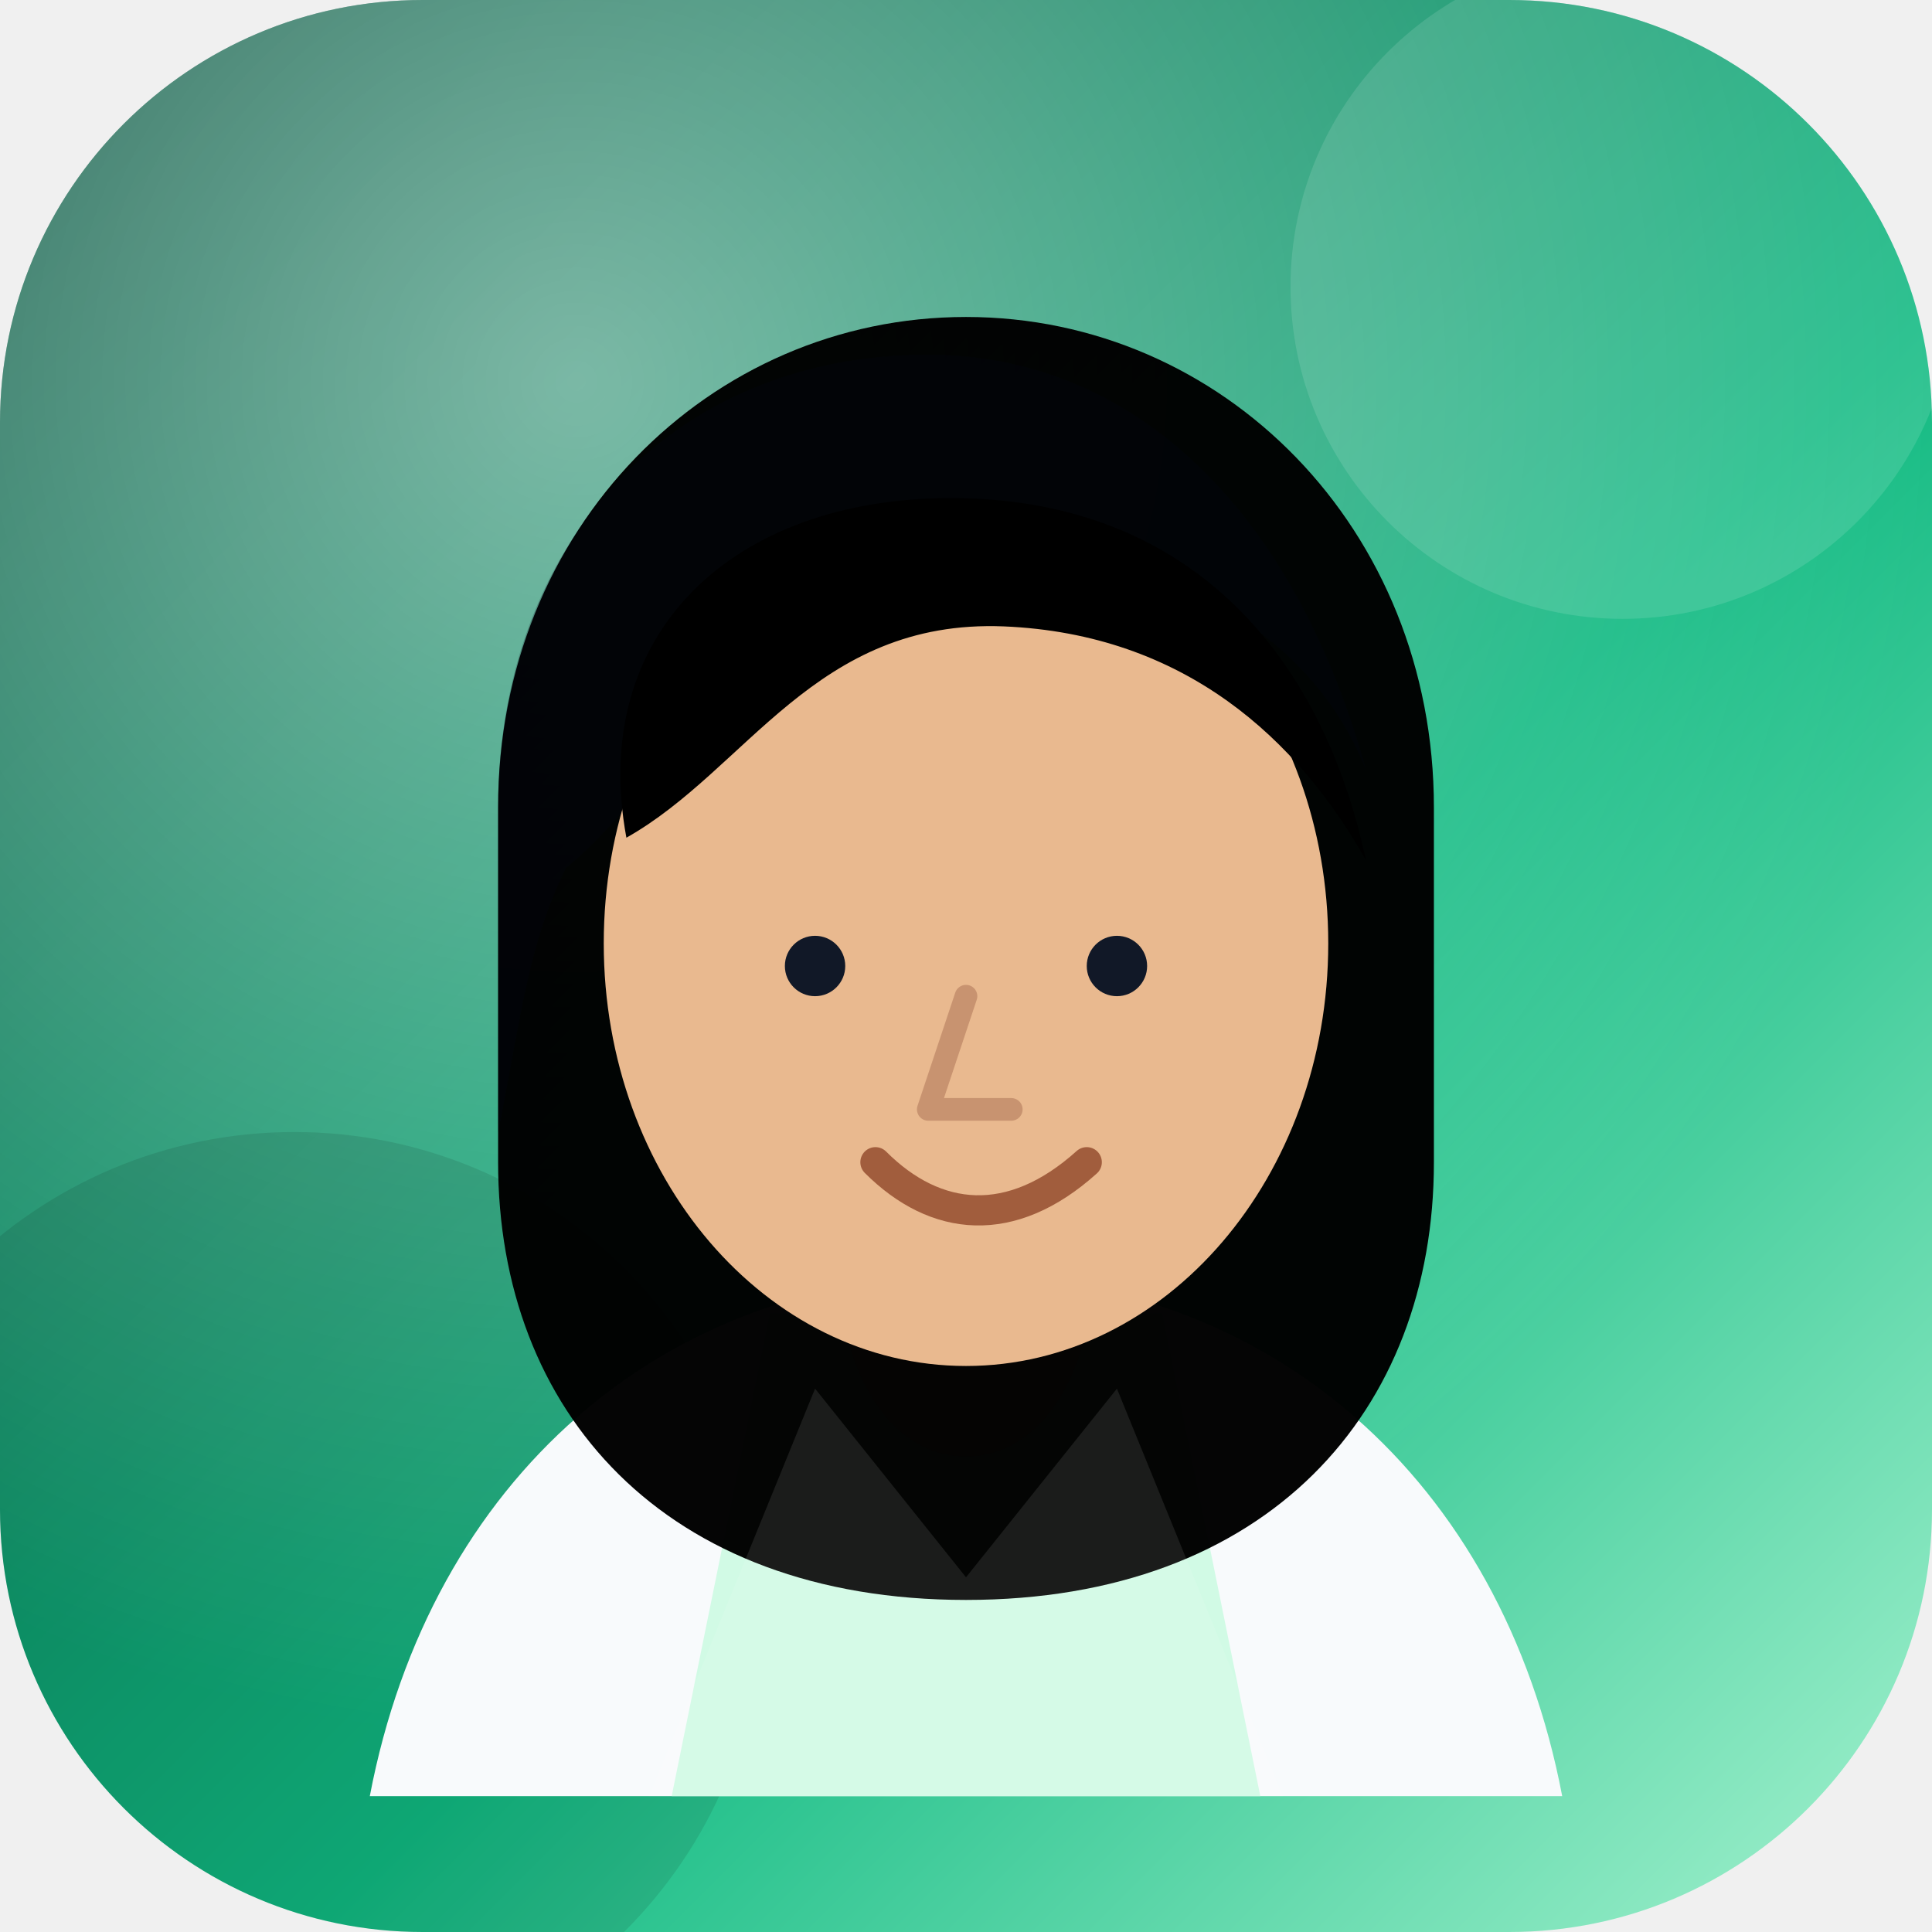
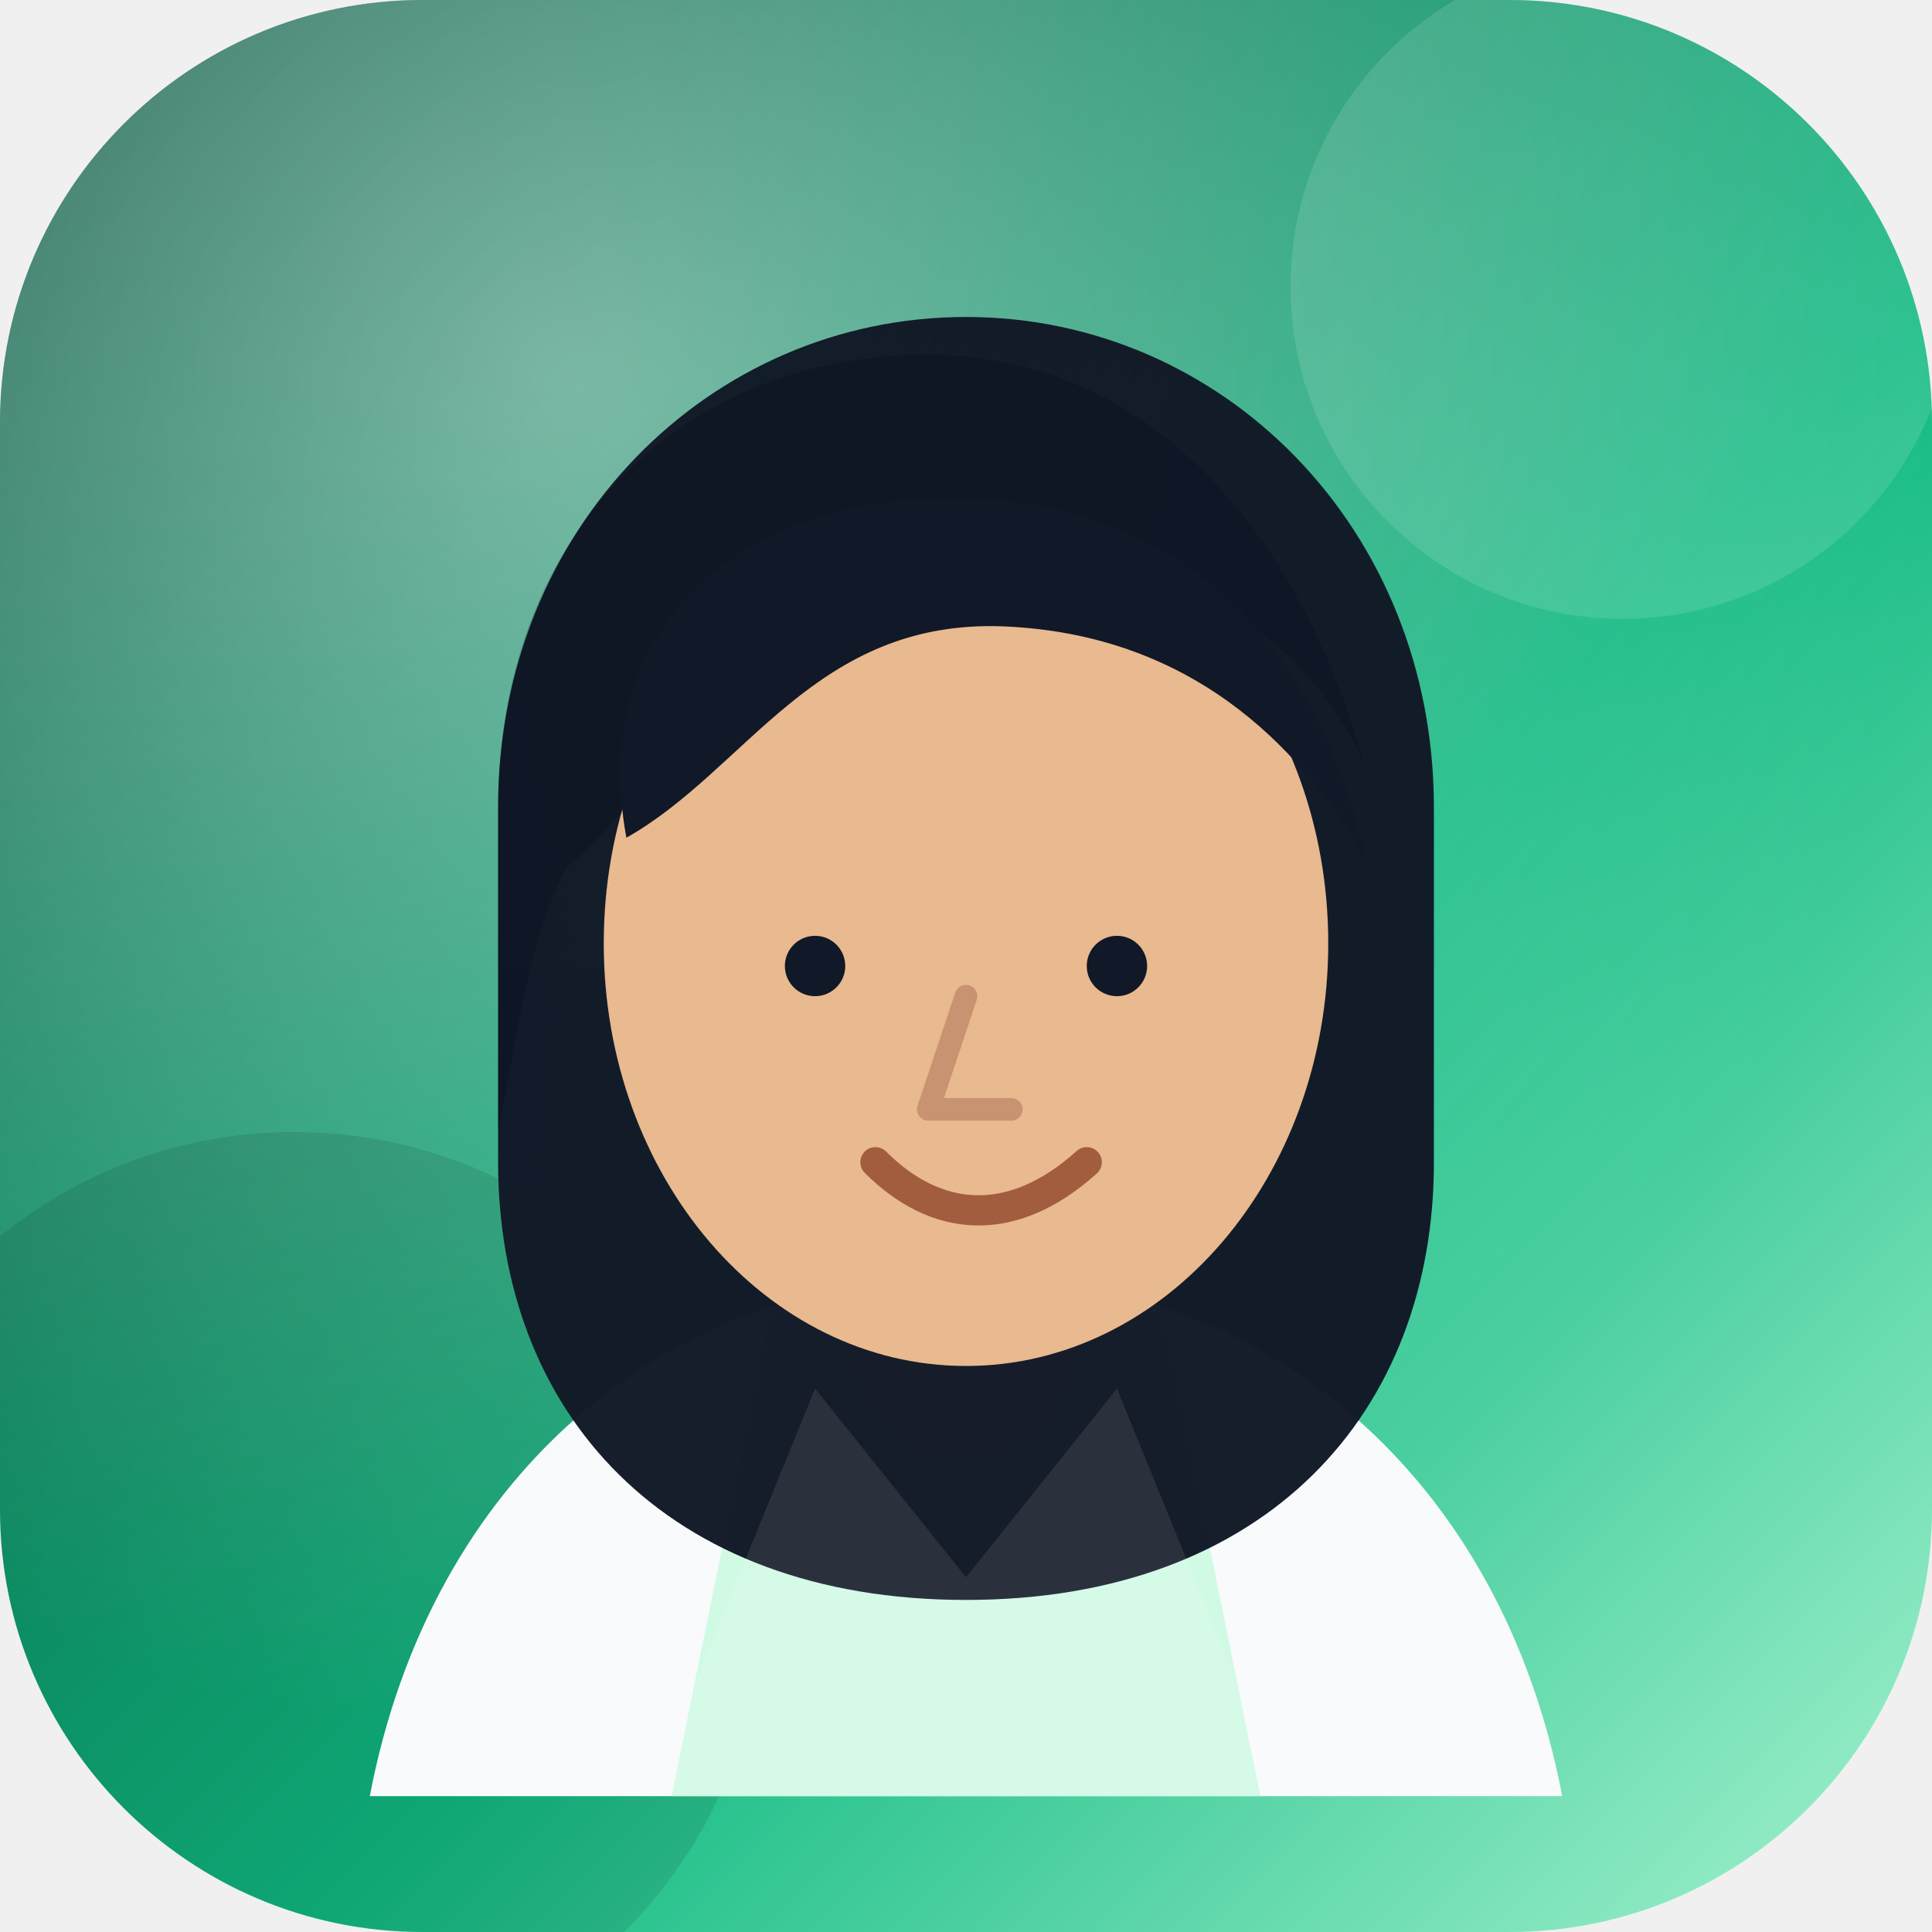
<svg xmlns="http://www.w3.org/2000/svg" viewBox="0 0 256 256" role="img" aria-label="Mehrangez Safarova profile portrait">
  <defs>
    <linearGradient id="bg" x1="0" y1="0" x2="1" y2="1">
      <stop stop-color="#064e3b" />
      <stop offset=".58" stop-color="#10b981" />
      <stop offset="1" stop-color="#a7f3d0" />
    </linearGradient>
    <radialGradient id="glow" cx="30%" cy="20%" r="70%">
      <stop stop-color="#ffffff" stop-opacity=".46" />
      <stop offset="1" stop-color="#ffffff" stop-opacity="0" />
    </radialGradient>
    <clipPath id="round">
      <rect width="256" height="256" rx="56" />
    </clipPath>
  </defs>
  <g clip-path="url(#round)">
    <rect width="256" height="256" fill="url(#bg)" />
    <rect width="256" height="256" fill="url(#glow)" />
    <circle cx="215" cy="38" r="44" fill="#fff" opacity=".12" />
    <circle cx="39" cy="212" r="62" fill="#000" opacity=".10" />
    <path d="M49 238c8-42 39-69 79-69s71 27 79 69H49z" fill="#f8fafc" />
    <path d="M102 174h52l13 64H89l13-64z" fill="#d1fae5" />
    <path d="M111 169c1 15 8 24 17 24s16-9 17-24v-13h-34v13z" fill="#e9b98f" />
-     <path d="M66 107c0-37 28-65 62-65s62 28 62 65v47c0 33-22 58-62 58s-62-25-62-58z" fill="undefined" opacity=".98" />
+     <path d="M66 107c0-37 28-65 62-65s62 28 62 65v47c0 33-22 58-62 58s-62-25-62-58z" fill="#111827" opacity=".98" />
    <path d="M75 115c16-13 20-35 51-40 25-4 47 7 55 27-10-36-32-55-58-55-34 0-57 25-57 60v43c3-15 4-25 9-35z" fill="#020617" opacity=".22" />
    <ellipse cx="128" cy="125" rx="48" ry="56" fill="#e9b98f" />
-     <path d="M83 111c16-9 25-29 50-28 24 1 39 15 48 31-6-28-24-48-55-48-29 0-48 18-43 45z" fill="undefined" />
+     <path d="M83 111c16-9 25-29 50-28 24 1 39 15 48 31-6-28-24-48-55-48-29 0-48 18-43 45z" fill="#111827" />
    <circle cx="108" cy="128" r="4" fill="#111827" />
    <circle cx="148" cy="128" r="4" fill="#111827" />
    <path d="M128 132l-5 15h11" stroke="#9a5f45" stroke-width="3" stroke-linecap="round" stroke-linejoin="round" fill="none" opacity=".42" />
    <path d="M116 154c8 8 18 9 28 0" stroke="#7c2d12" stroke-width="4" stroke-linecap="round" fill="none" opacity=".66" />
    <path d="M86 238l22-54 20 25 20-25 22 54H86z" fill="#ffffff" opacity=".09" />
  </g>
</svg>
